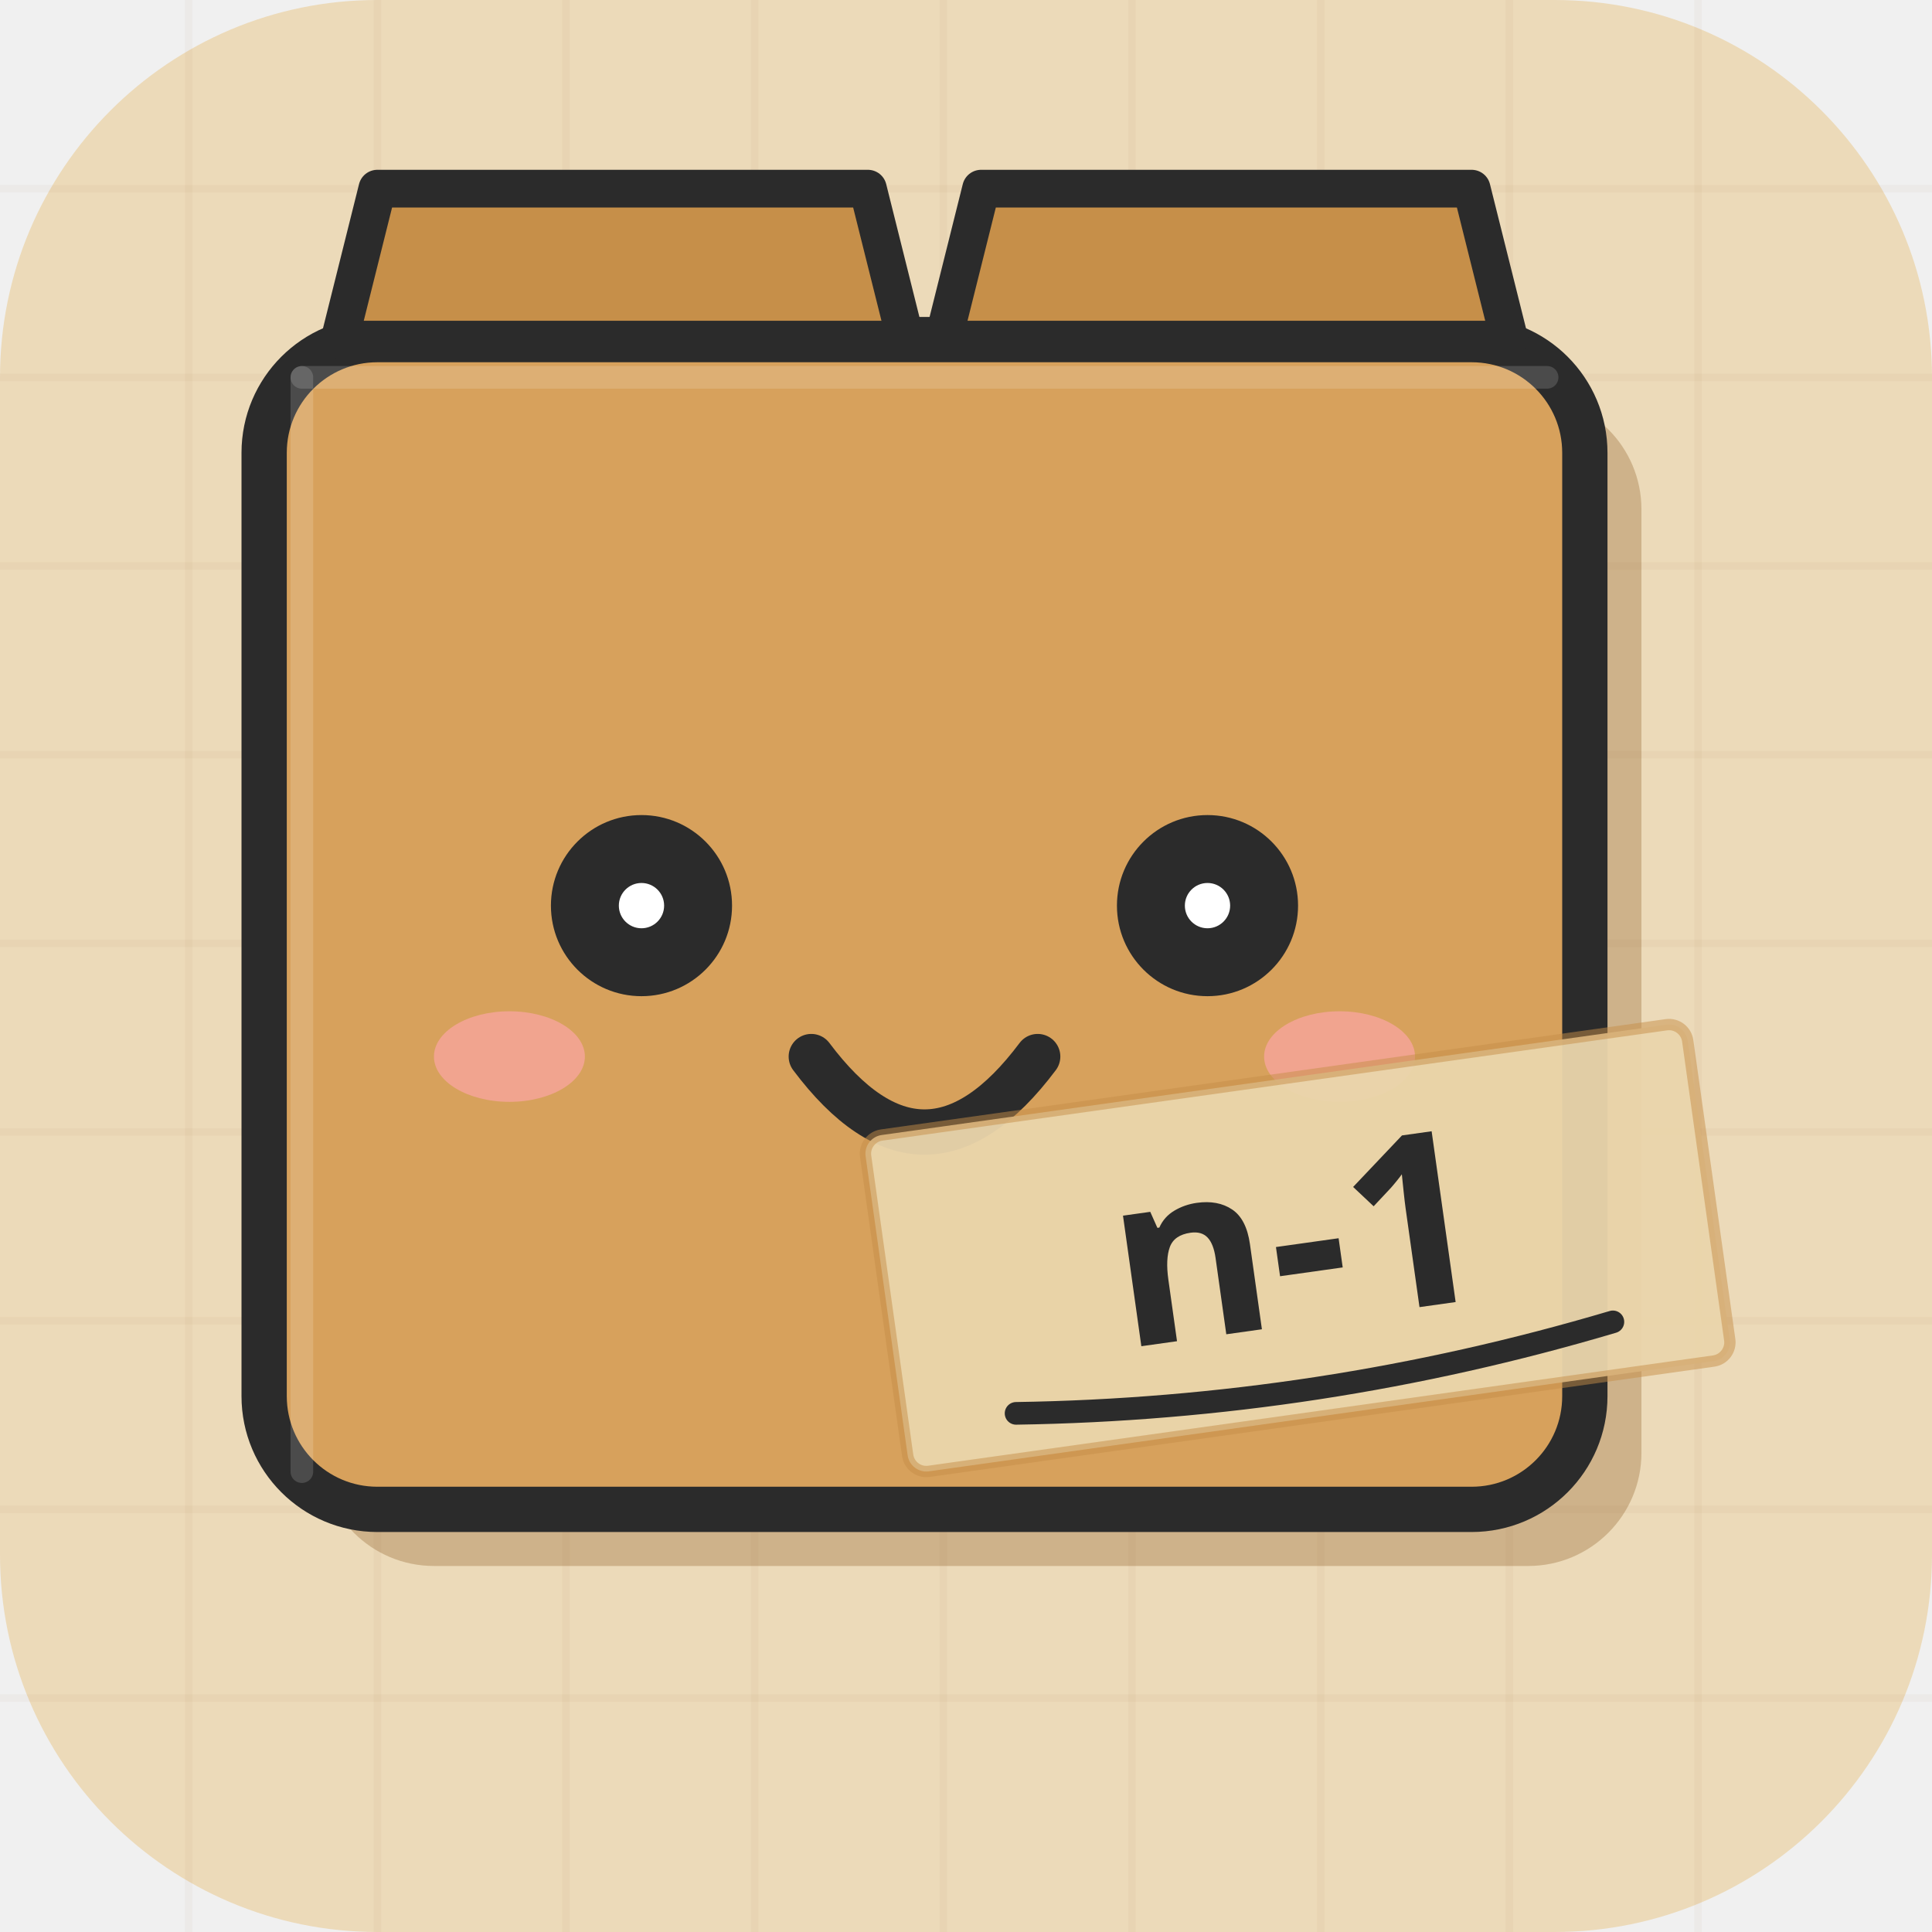
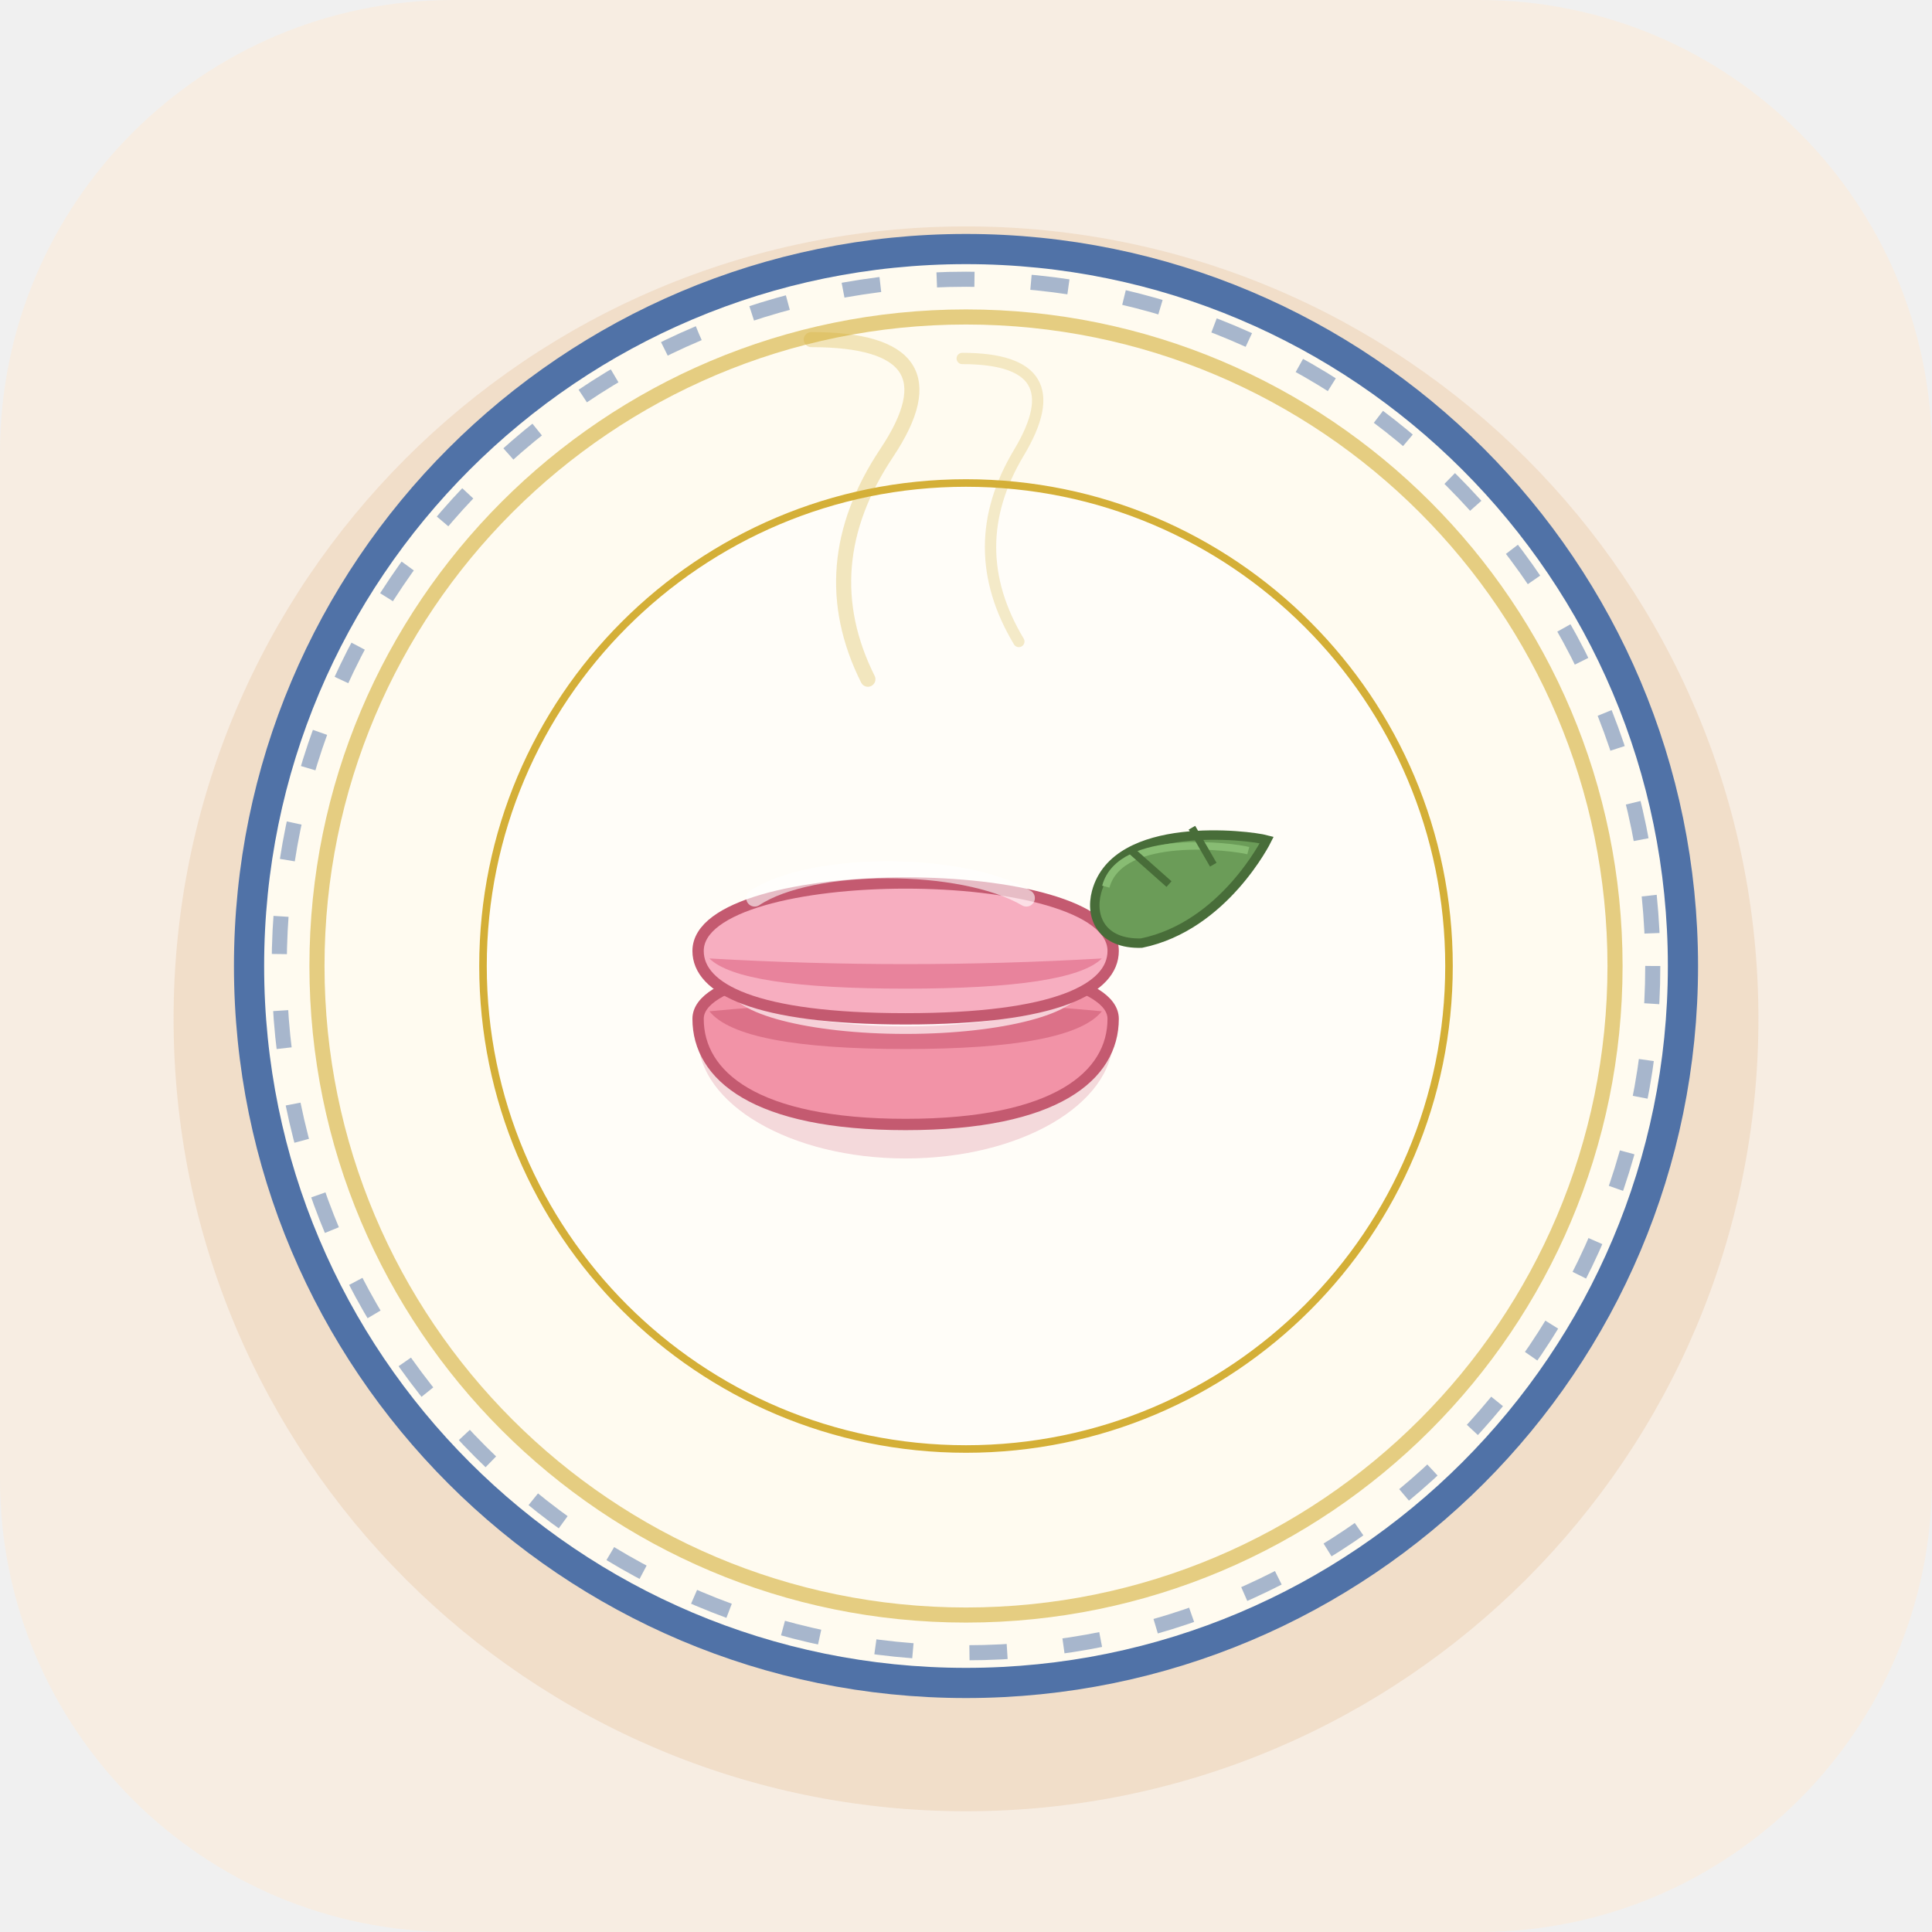
<svg xmlns="http://www.w3.org/2000/svg" viewBox="0 0 512 512" width="100%" height="100%">
-   <rect width="512" height="512" rx="100" fill="#ecdab9" />
-   <path d="M 0 50 L 512 50 M 0 100 L 512 100 M 0 150 L 512 150 M 0 200 L 512 200 M 0 250 L 512 250 M 0 300 L 512 300 M 0 350 L 512 350 M 0 400 L 512 400 M 0 450 L 512 450" stroke="rgba(139, 90, 43, 0.04)" stroke-width="2" />
-   <path d="M 50 0 L 50 512 M 100 0 L 100 512 M 150 0 L 150 512 M 200 0 L 200 512 M 250 0 L 250 512 M 300 0 L 300 512 M 350 0 L 350 512 M 400 0 L 400 512 M 450 0 L 450 512" stroke="rgba(139, 90, 43, 0.04)" stroke-width="2" />
-   <g transform="translate(60, 80)">
-     <rect x="25" y="25" width="350" height="310" rx="30" fill="#85551c" opacity="0.3" />
-     <rect x="10" y="10" width="350" height="310" rx="30" fill="#d7a15c" stroke="#2b2b2b" stroke-width="12" />
-     <path d="M 30 10 L 180 10 L 170 -30 L 40 -30 Z" fill="#c68f49" stroke="#2b2b2b" stroke-width="10" stroke-linejoin="round" />
-     <path d="M 190 10 L 340 10 L 330 -30 L 200 -30 Z" fill="#c68f49" stroke="#2b2b2b" stroke-width="10" stroke-linejoin="round" />
-     <circle cx="110" cy="160" r="24" fill="#2b2b2b" />
-     <circle cx="110" cy="160" r="6" fill="#ffffff" />
-     <circle cx="260" cy="160" r="24" fill="#2b2b2b" />
-     <circle cx="260" cy="160" r="6" fill="#ffffff" />
-     <ellipse cx="75" cy="200" rx="20" ry="12" fill="#fca5a5" opacity="0.7" />
-     <ellipse cx="295" cy="200" rx="20" ry="12" fill="#fca5a5" opacity="0.7" />
-     <path d="M 155 200 Q 185 240 215 200" fill="none" stroke="#2b2b2b" stroke-width="12" stroke-linecap="round" />
-     <path d="M 20 20 L 20 310" stroke="rgba(255,255,255,0.15)" stroke-width="6" stroke-linecap="round" />
-     <path d="M 20 20 L 350 20" stroke="rgba(255,255,255,0.15)" stroke-width="6" stroke-linecap="round" />
+   <rect width="512" height="512" rx="120" fill="#f7ede2" />
+   <circle cx="256" cy="270" r="210" fill="#CD853F" opacity="0.15" />
+   <circle cx="256" cy="256" r="190" fill="#FFFBF0" stroke="#5072A7" stroke-width="8" />
+   <circle cx="256" cy="256" r="172" fill="none" stroke="#D4AF37" stroke-width="4" opacity="0.6" />
+   <circle cx="256" cy="256" r="182" fill="none" stroke="#5072A7" stroke-width="4" stroke-dasharray="10 15" opacity="0.5" />
+   <circle cx="256" cy="256" r="128" fill="#FFFDF8" stroke="#D4AF37" stroke-width="2" />
+   <ellipse cx="240" cy="275" rx="55" ry="32" fill="#D36B82" opacity="0.25" />
+   <path d="M 185 270 C 185 250 295 250 295 270 C 295 285 280 298 240 298 C 200 298 185 285 185 270 Z" fill="#F293A7" stroke="#C45A70" stroke-width="3" />
+   <path d="M 188 268 Q 240 263 292 268 Q 284 278 240 278 Q 196 278 188 268" fill="#DC7188" />
+   <ellipse cx="240" cy="261" rx="46" ry="12" fill="#FFF5F7" stroke="#F6D0D8" stroke-width="2" />
+   <path d="M 185 252 C 185 228 295 228 295 252 C 295 262 280 270 240 270 C 200 270 185 262 185 252 Z" fill="#F7AEC0" stroke="#C45A70" stroke-width="3" />
+   <path d="M 188 254 Q 240 257 292 254 Q 284 262 240 262 Q 196 262 188 254" fill="#E8839C" />
+   <path d="M 200 238 C 215 228 255 228 272 238" fill="none" stroke="#FFFFFF" stroke-width="4.5" stroke-linecap="round" opacity="0.6" />
+   <g transform="translate(290, 200) rotate(15)">
+     <path d="M 10 35 C 10 15 45 10 50 10 C 50 10 45 35 25 45 C 15 48 10 42 10 35 Z" fill="#6B9C58" stroke="#486D39" stroke-width="2.5" />
+     <path d="M 12 33 C 12 18 42 14 46 14" fill="none" stroke="#88BC73" stroke-width="2" />
+     <line x1="28" y1="28" x2="16" y2="22" stroke="#486D39" stroke-width="2" />
+     <line x1="38" y1="20" x2="30" y2="12" stroke="#486D39" stroke-width="2" />
  </g>
-   <g transform="translate(240, 310) rotate(-8)">
-     <rect x="-10" y="-10" width="220" height="90" fill="rgba(234, 213, 171, 0.95)" stroke="rgba(198, 143, 73, 0.5)" stroke-width="3" rx="5" />
-     <text x="100" y="55" font-family="'Fredoka', 'Patrick Hand', sans-serif" font-weight="900" font-size="64" fill="#2b2b2b" text-anchor="middle">n-1</text>
-     <path d="M 20 68 Q 100 78 180 66" fill="none" stroke="#2b2b2b" stroke-width="6" stroke-linecap="round" />
-   </g>
+   <path d="M 230 180 Q 215 150 235 120 T 215 90" fill="none" stroke="#D4AF37" stroke-width="4" stroke-linecap="round" opacity="0.3" />
+   <path d="M 270 170 Q 255 145 270 120 T 255 95" fill="none" stroke="#D4AF37" stroke-width="3" stroke-linecap="round" opacity="0.25" />
</svg>
